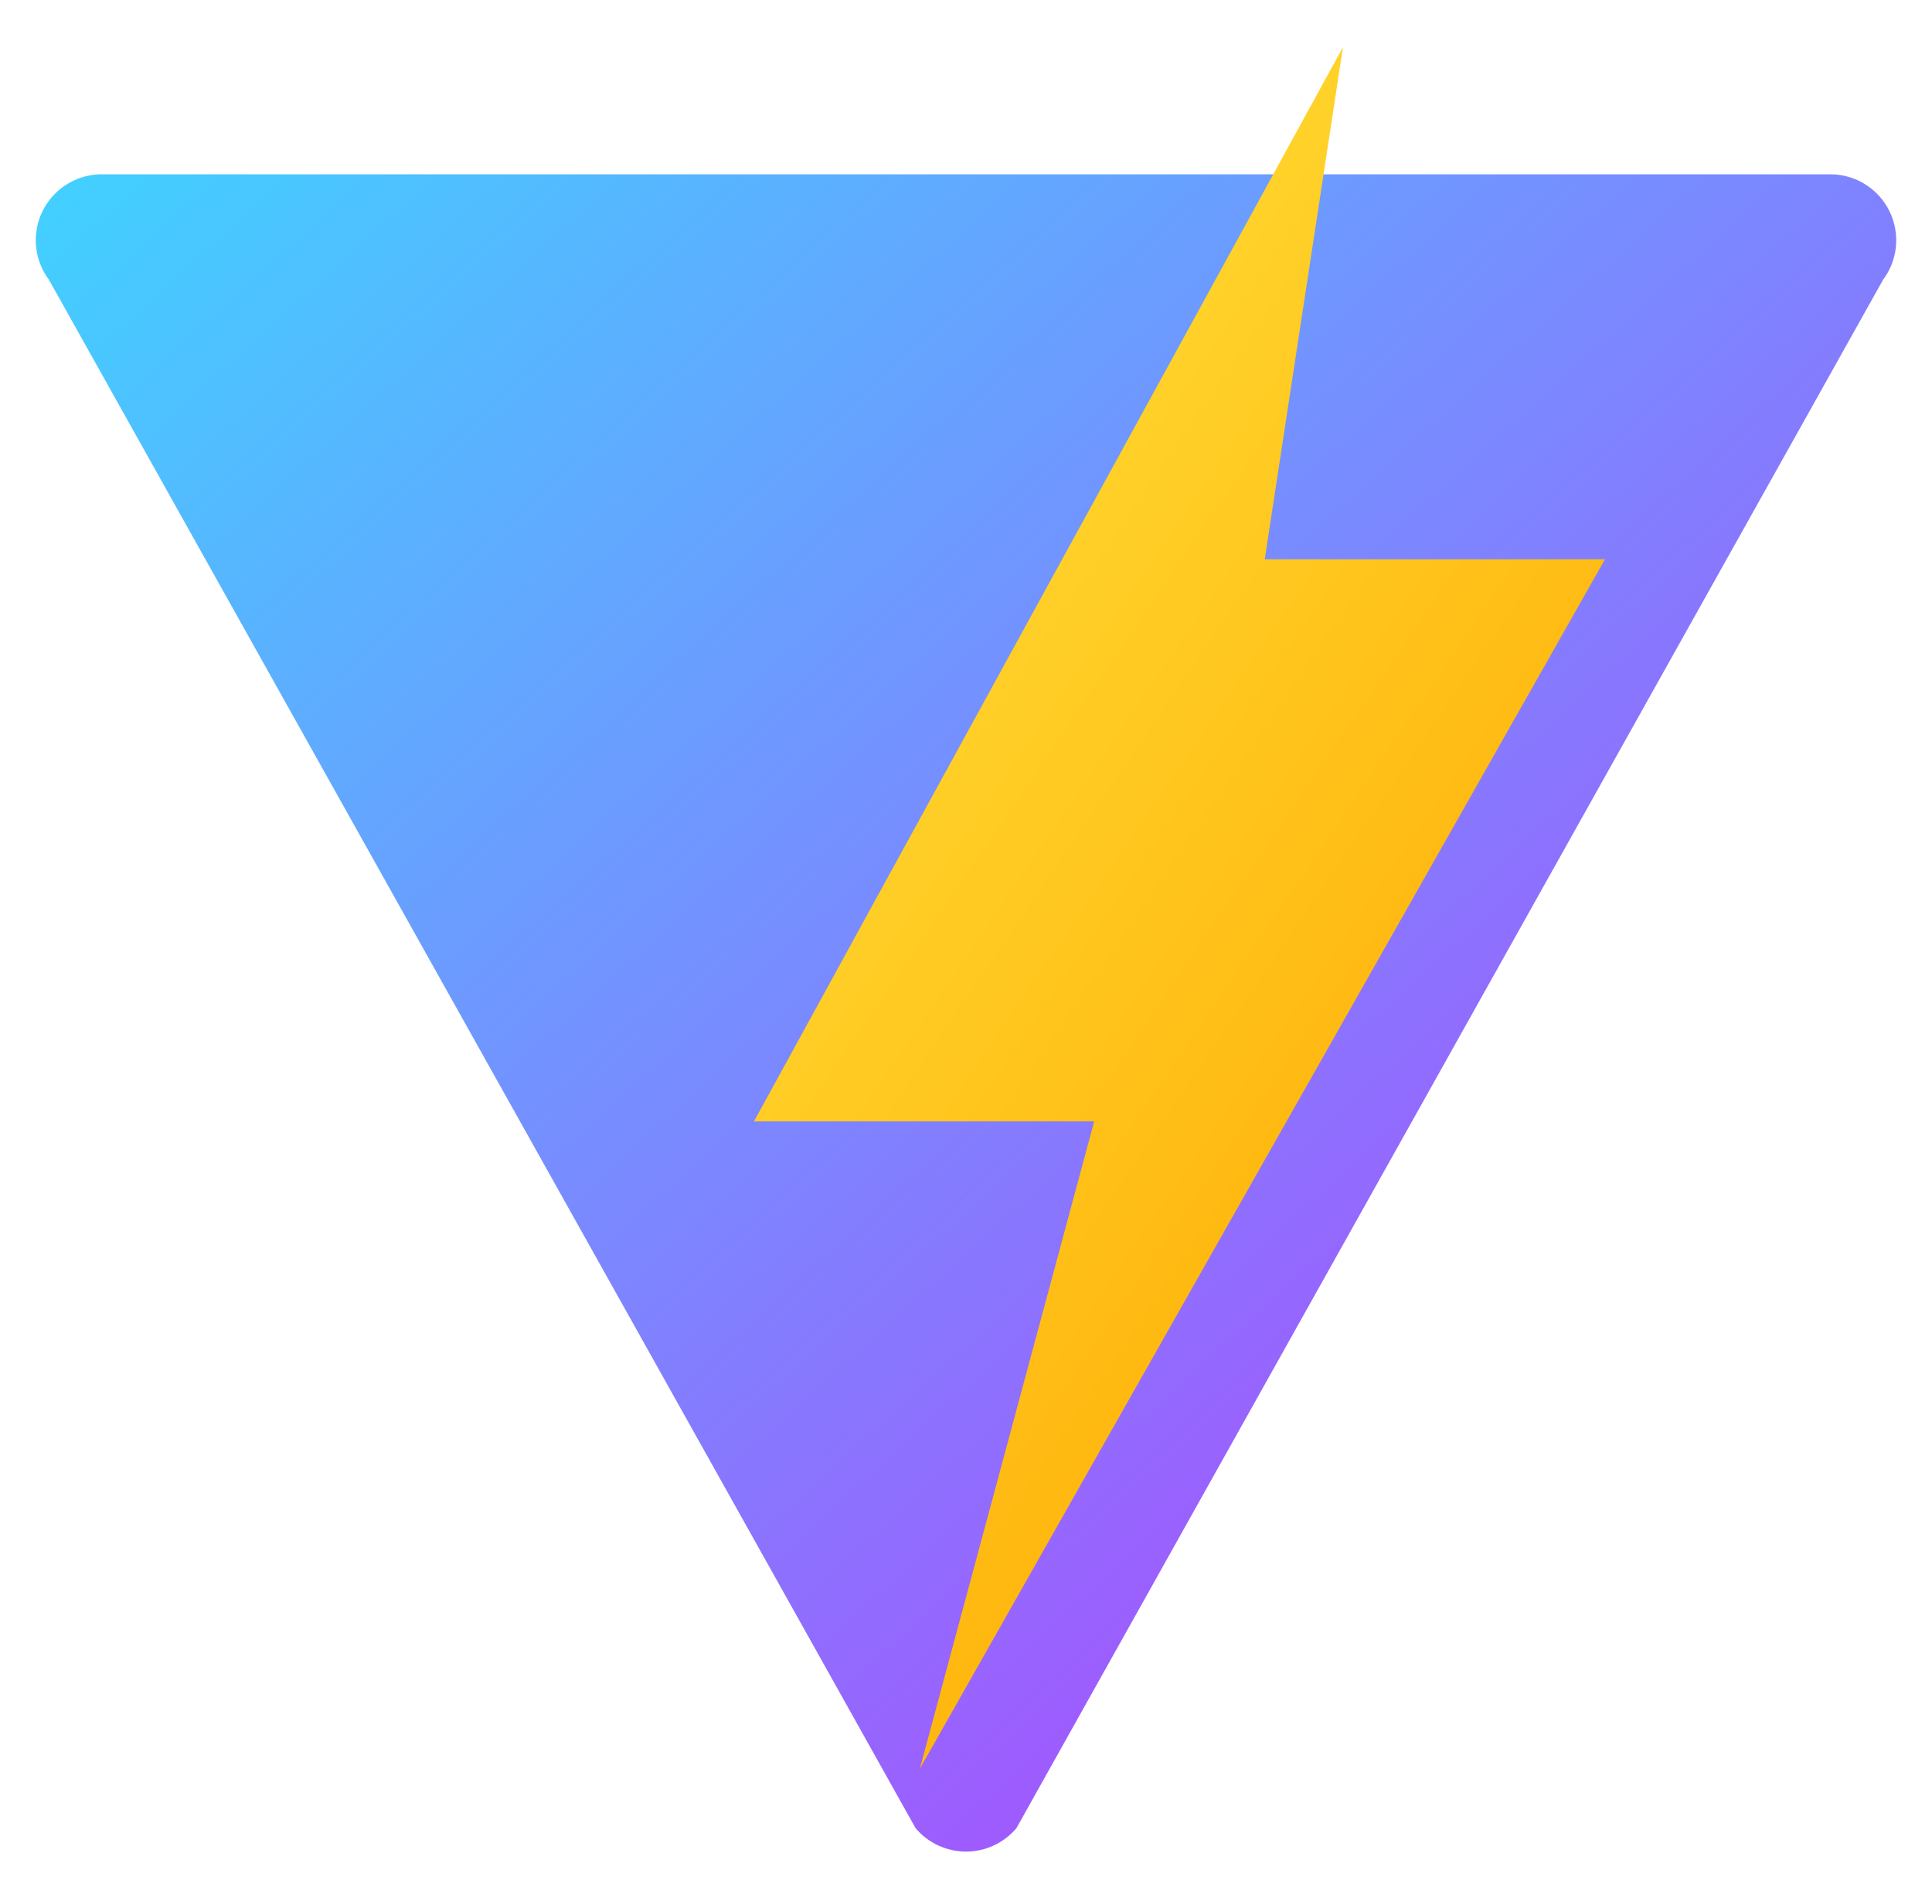
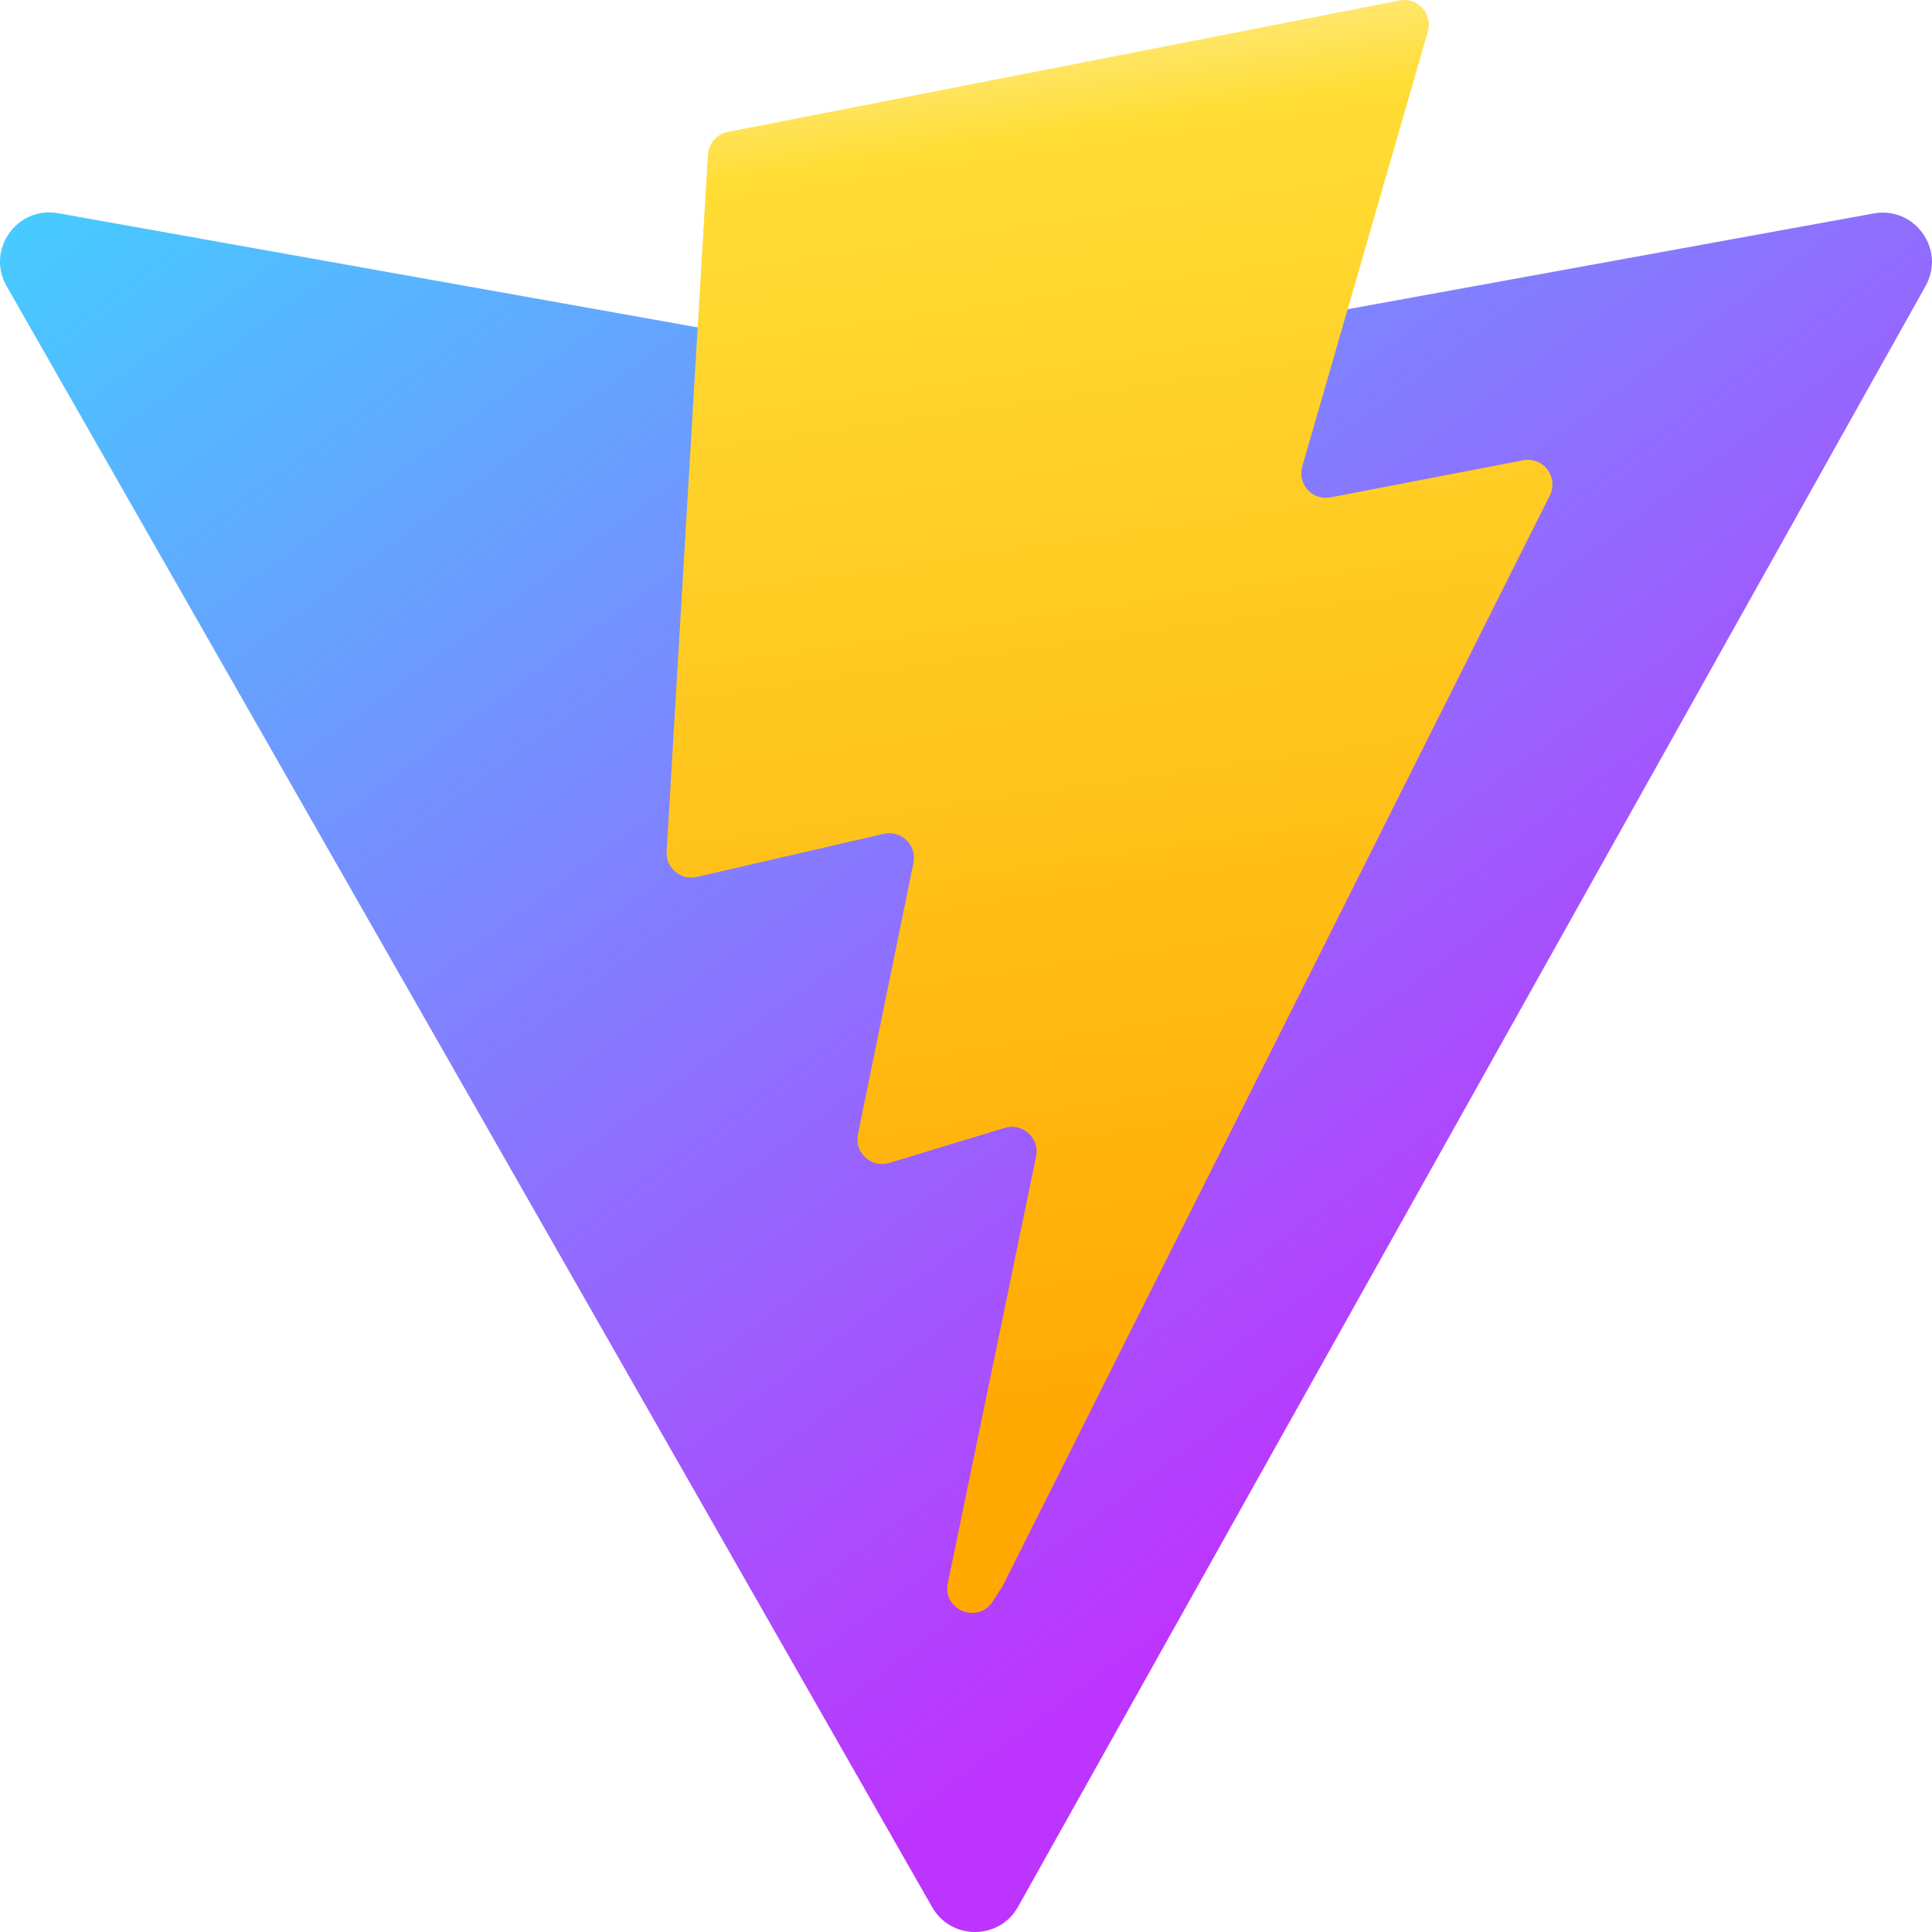
- <svg xmlns="http://www.w3.org/2000/svg" viewBox="0 0 410 404" role="img" aria-label="Vite">
-   <path fill="url(#vite-a)" d="M399.6 59.4L215.7 388a14 14 0 0 1-21.4 0L10.4 59.4A14 14 0 0 1 21.1 37h367.8a14 14 0 0 1 10.7 22.4z" />
-   <path fill="url(#vite-b)" d="M285 10l-125 228h72.2l-37 137.4 145.4-256.7h-72.2L285 10z" />
-   <defs>
-     <linearGradient id="vite-a" x1=".4%" x2="100%" y1=".8%" y2="99.7%">
-       <stop offset="0%" stop-color="#41D1FF" />
-       <stop offset="100%" stop-color="#BD34FE" />
+ <svg xmlns="http://www.w3.org/2000/svg" width="64" height="64" viewBox="0 0 64 64" fill="none" version="1.1" id="svg6">
+   <path d="M 63.788,9.473 33.724,63.165 c -0.621,1.109 -2.215,1.115 -2.845,0.012 L 0.219,9.478 C -0.468,8.276 0.561,6.819 1.925,7.063 L 32.022,12.436 c 0.192,0.034 0.389,0.034 0.581,-9.95e-4 L 62.069,7.071 c 1.359,-0.247 2.394,1.197 1.719,2.402 z" fill="url(#paint0_linear)" id="path1" style="fill:url(#paint0_linear);stroke-width:0.163" />
+   <path d="M 46.358,0.016 24.11,4.37 C 23.744,4.441 23.473,4.751 23.451,5.122 L 22.083,28.207 c -0.032,0.544 0.468,0.966 0.999,0.843 l 6.194,-1.428 c 0.58,-0.133 1.103,0.376 0.984,0.958 l -1.84,9 c -0.124,0.606 0.446,1.124 1.038,0.944 l 3.826,-1.161 c 0.593,-0.18 1.163,0.34 1.038,0.946 l -2.925,14.137 c -0.183,0.884 0.995,1.367 1.486,0.608 l 0.328,-0.506 18.129,-36.134 c 0.304,-0.605 -0.22,-1.295 -0.885,-1.167 l -6.376,1.229 C 43.479,16.593 42.97,16.036 43.139,15.451 L 47.3,1.043 C 47.469,0.456 46.958,-0.102 46.358,0.016 Z" fill="url(#paint1_linear)" id="path2" style="fill:url(#paint1_linear);stroke-width:0.163" />
+   <defs id="defs6">
+     <linearGradient id="paint0_linear" x1="6" y1="33" x2="235" y2="344" gradientUnits="userSpaceOnUse" gradientTransform="matrix(0.1633931,0,0,0.1631878,-1.510369,-0.2411668)">
+       <stop stop-color="#41D1FF" id="stop2" />
+       <stop offset="1" stop-color="#BD34FE" id="stop3" />
    </linearGradient>
-     <linearGradient id="vite-b" x1="16.4%" x2="80.7%" y1="1.4%" y2="92.1%">
-       <stop offset="0%" stop-color="#FFEA83" />
-       <stop offset="8.3%" stop-color="#FFDD35" />
-       <stop offset="100%" stop-color="#FFA800" />
+     <linearGradient id="paint1_linear" x1="194.651" y1="8.818" x2="236.076" y2="292.989" gradientUnits="userSpaceOnUse" gradientTransform="matrix(0.1633931,0,0,0.1631878,-1.510369,-0.2411668)">
+       <stop stop-color="#FFEA83" id="stop4" />
+       <stop offset="0.083" stop-color="#FFDD35" id="stop5" />
+       <stop offset="1" stop-color="#FFA800" id="stop6" />
    </linearGradient>
  </defs>
</svg>
